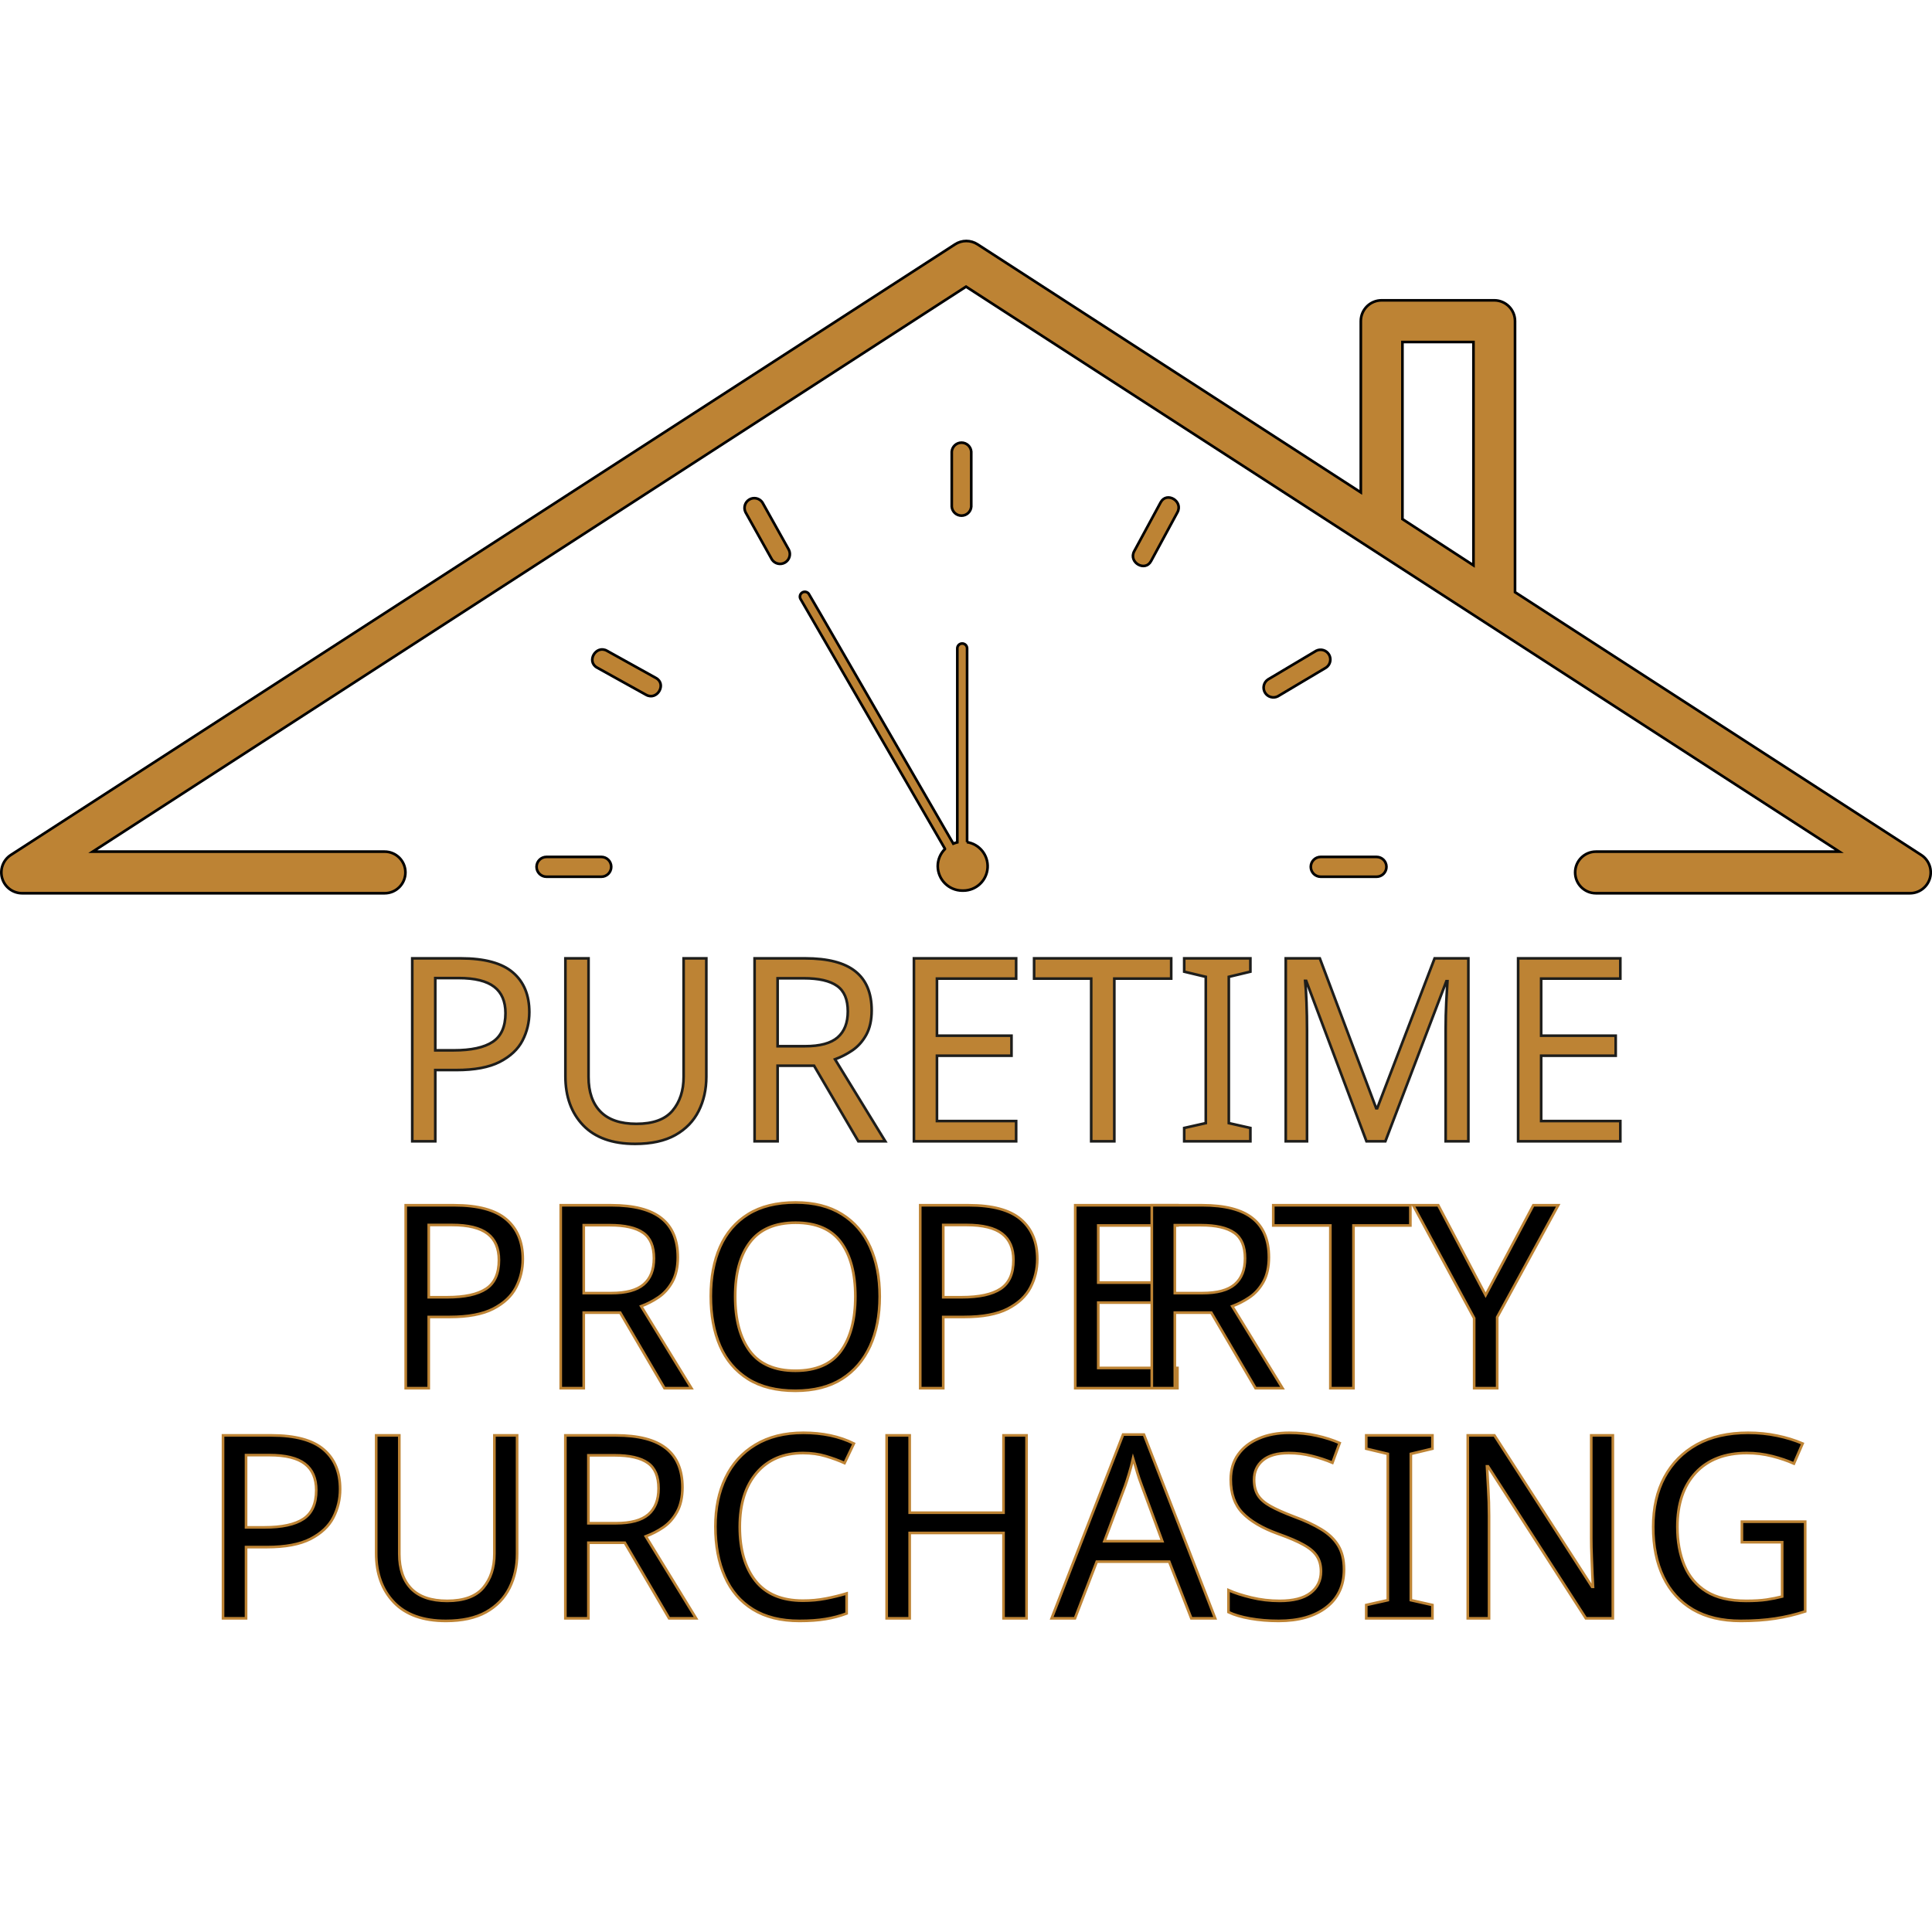
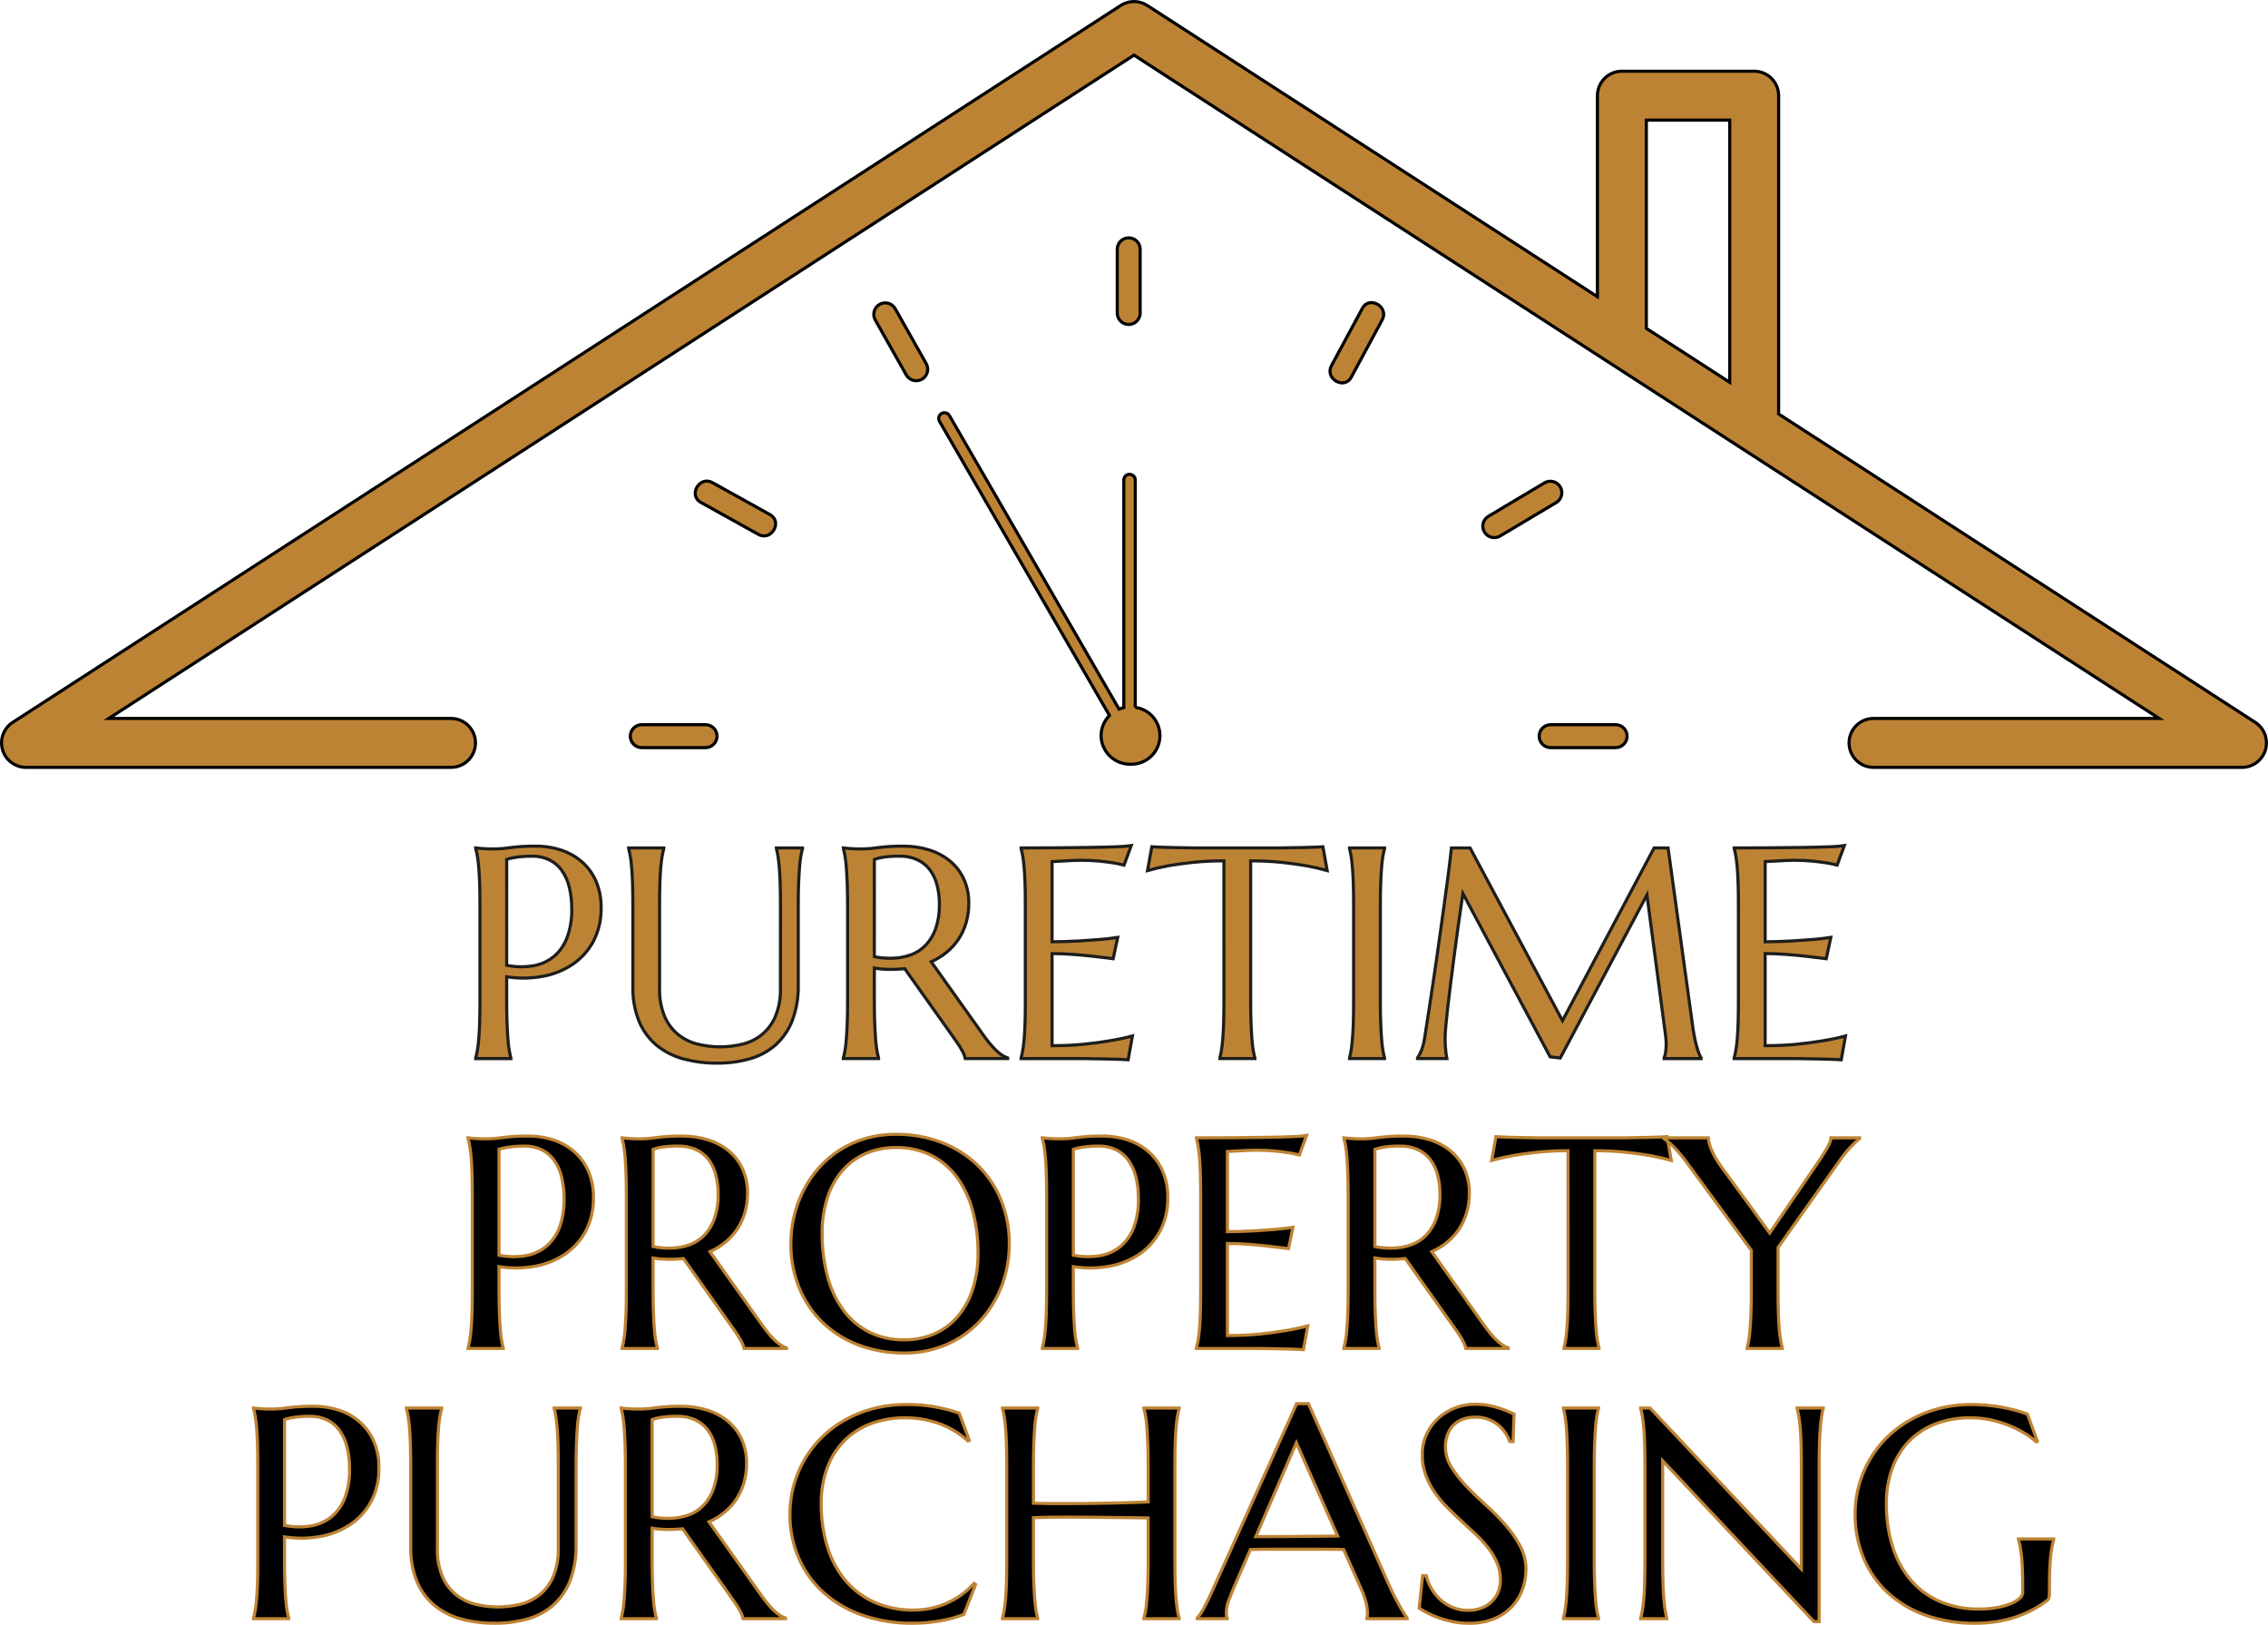
- <svg xmlns="http://www.w3.org/2000/svg" width="120" height="120" id="Layer_1" data-name="Layer 1" viewBox="28.79 68.23 292.41 219.86">
+ <svg xmlns="http://www.w3.org/2000/svg" id="Layer_1" data-name="Layer 1" viewBox="0 0 292.4 209.45">
  <defs>
-     <style>.cls-1,.cls-2{fill:#bd8334;}.cls-1{stroke:#000;}.cls-1,.cls-2,.cls-3{stroke-miterlimit:10;stroke-width:0.4px;}.cls-2,.cls-3{font-size:38.78px;font-family:Marcellus-Regular, Marcellus;}.cls-2{stroke:#1d1d1b;}.cls-3{stroke:#bd8334;}.cls-4{letter-spacing:-0.03em;}</style>
+     <style>.cls-1,.cls-2{fill:#bd8334;}.cls-1{stroke:#000;stroke-width:0.4px;}.cls-1,.cls-2,.cls-3{stroke-miterlimit:10;}.cls-2{stroke:#1d1d1b;}.cls-2,.cls-3{stroke-width:0.4px;}.cls-3{stroke:#bd8334;}</style>
  </defs>
-   <path class="cls-1" d="M319.56,161.35l-61.47-39.77c0-.08,0-.15,0-.23V80.56A3.15,3.15,0,0,0,255,77.41H237.9a3.15,3.15,0,0,0-3.15,3.15v25.92l-58-37.54a3.12,3.12,0,0,0-3.42,0L30.44,161.35a3.15,3.15,0,0,0,1.71,5.8H87a3.15,3.15,0,0,0,0-6.3H42.83L175,75.34l132.17,85.51H270.34a3.15,3.15,0,1,0,0,6.3h47.51a3.15,3.15,0,0,0,1.71-5.8ZM241.05,83.72H251.8v33.8l-10.75-7Z" />
-   <path class="cls-1" d="M119.8,161.65h-8.3a1.48,1.48,0,0,0,0,3h8.3A1.48,1.48,0,0,0,119.8,161.65Z" />
-   <path class="cls-1" d="M128.07,134.57l-7.42-4.12c-1.67-.93-3.16,1.62-1.49,2.55l7.42,4.12C128.25,138.05,129.74,135.49,128.07,134.57Z" />
-   <path class="cls-1" d="M144.18,108a1.48,1.48,0,0,0-2.55,1.49l4,7.16a1.48,1.48,0,0,0,2.55-1.49Z" />
-   <path class="cls-1" d="M175.79,108.64v-8.33a1.48,1.48,0,0,0-2.95,0v8.33A1.48,1.48,0,0,0,175.79,108.64Z" />
-   <path class="cls-1" d="M204.45,108l-4,7.39c-.9,1.68,1.65,3.17,2.55,1.49l4-7.39C207.9,107.79,205.35,106.3,204.45,108Z" />
-   <path class="cls-1" d="M228,130.45l-7.31,4.35a1.48,1.48,0,0,0,1.49,2.55l7.31-4.35A1.48,1.48,0,0,0,228,130.45Z" />
-   <path class="cls-1" d="M237.13,161.65h-8.45a1.48,1.48,0,0,0,0,3h8.45A1.48,1.48,0,0,0,237.13,161.65Z" />
-   <path class="cls-1" d="M175.16,159.41V130.09a.74.74,0,0,0-1.48,0v29.35a4.35,4.35,0,0,0-.61.2l-20.13-34.82-1.75-3a.74.74,0,0,0-1.27.74L171.8,160.4l0,.06a3.66,3.66,0,0,0-1.08,2.59,3.73,3.73,0,0,0,3.69,3.7h.21a3.69,3.69,0,0,0,.5-7.34Z" />
-   <text class="cls-2" transform="translate(87.42 204.69)">PURETIME</text>
-   <text class="cls-3" transform="translate(86.43 242.06)">PROPE<tspan class="cls-4" x="112.92" y="0">R</tspan>
-     <tspan x="134.68" y="0">TY</tspan>
-   </text>
-   <text class="cls-3" transform="translate(58.78 276.89)">PURCHASING</text>
+   <path class="cls-1" d="M319.558,161.35l-61.472-39.769c.006-.077.023-.151.023-.23V80.563a3.152,3.152,0,0,0-3.152-3.152H237.9a3.153,3.153,0,0,0-3.153,3.152v25.92L176.712,68.938a3.147,3.147,0,0,0-3.424,0L30.441,161.35a3.153,3.153,0,0,0,1.713,5.8H86.949a3.152,3.152,0,1,0,0-6.305H42.829L175,75.338l132.17,85.508H270.34a3.152,3.152,0,0,0,0,6.305h47.508a3.153,3.153,0,0,0,1.711-5.8ZM241.052,83.716h10.752v33.802l-10.752-6.956Z" transform="translate(-28.8 -68.2316)" />
+   <path class="cls-1" d="M119.802,161.652h-8.301a1.478,1.478,0,0,0,0,2.955h8.301A1.478,1.478,0,0,0,119.802,161.652Z" transform="translate(-28.8 -68.2316)" />
+   <path class="cls-1" d="M128.07,134.568l-7.419-4.122c-1.667-.926-3.157,1.626-1.491,2.551l7.419,4.122C128.245,138.045,129.735,135.493,128.07,134.568Z" transform="translate(-28.8 -68.2316)" />
+   <path class="cls-1" d="M144.184,107.973a1.478,1.478,0,0,0-2.551,1.491l4.039,7.153a1.478,1.478,0,0,0,2.551-1.491Z" transform="translate(-28.8 -68.2316)" />
+   <path class="cls-1" d="M175.794,108.636v-8.321a1.478,1.478,0,0,0-2.954,0v8.321A1.478,1.478,0,0,0,175.794,108.636Z" transform="translate(-28.8 -68.2316)" />
+   <path class="cls-1" d="M204.447,107.973l-3.987,7.389c-.905,1.676,1.646,3.168,2.551,1.491l3.987-7.389C207.903,107.788,205.352,106.296,204.447,107.973Z" transform="translate(-28.8 -68.2316)" />
+   <path class="cls-1" d="M227.978,130.445l-7.313,4.358a1.478,1.478,0,0,0,1.491,2.551l7.312-4.358A1.478,1.478,0,0,0,227.978,130.445Z" transform="translate(-28.8 -68.2316)" />
+   <path class="cls-1" d="M237.13,161.652h-8.45a1.478,1.478,0,0,0,0,2.955h8.45A1.478,1.478,0,0,0,237.13,161.652Z" transform="translate(-28.8 -68.2316)" />
+   <path class="cls-1" d="M175.162,159.412V130.086a.739.739,0,0,0-1.477,0v29.359a3.627,3.627,0,0,0-.617.195l-20.125-34.823-1.751-3.029a.739.739,0,0,0-1.276.745l21.882,37.863.039.068a3.681,3.681,0,0,0-1.082,2.589,3.728,3.728,0,0,0,3.693,3.693h.207a3.684,3.684,0,0,0,.505-7.334Z" transform="translate(-28.8 -68.2316)" />
+   <path class="cls-2" d="M90.128,177.537q.379.038.795.076.36.038.805.047t.918.01a14.878,14.878,0,0,0,1.998-.18,23.401,23.401,0,0,1,3.21-.181,10.284,10.284,0,0,1,3.361.53,7.694,7.694,0,0,1,2.68,1.553,7.096,7.096,0,0,1,1.77,2.49,8.353,8.353,0,0,1,.634,3.343,8.955,8.955,0,0,1-1.003,4.356,8.357,8.357,0,0,1-2.689,2.973,10.175,10.175,0,0,1-3.882,1.544,13.848,13.848,0,0,1-4.602.047v3.144q0,1.61.047,2.812t.114,2.073q.066.872.17,1.458a9.839,9.839,0,0,0,.218.984v.076h-4.545v-.076q.114-.397.218-.984.104-.586.18-1.458.075-.87.114-2.073t.038-2.812V184.96q0-1.609-.038-2.812t-.114-2.083q-.075-.88-.18-1.468t-.218-.984Zm3.996,15.131a9.543,9.543,0,0,0,3.399.065,5.709,5.709,0,0,0,2.651-1.174,5.869,5.869,0,0,0,1.723-2.434,10.094,10.094,0,0,0,.616-3.749,11.264,11.264,0,0,0-.322-2.793,6.287,6.287,0,0,0-.956-2.14,4.337,4.337,0,0,0-1.6-1.364,4.989,4.989,0,0,0-2.253-.482,13.302,13.302,0,0,0-1.42.066c-.404.044-.745.092-1.022.142a5.749,5.749,0,0,0-.815.209Z" transform="translate(-28.8 -68.2316)" />
+   <path class="cls-2" d="M129.422,184.96q0-1.609-.038-2.812t-.114-2.083q-.075-.88-.17-1.468a8.659,8.659,0,0,0-.208-.984v-.076h3.371v.076a10.011,10.011,0,0,0-.218.984q-.104.587-.17,1.468t-.114,2.083q-.048,1.203-.047,2.812v10.226a12.284,12.284,0,0,1-.776,4.62,8.23,8.23,0,0,1-2.159,3.134,8.482,8.482,0,0,1-3.314,1.78,15.165,15.165,0,0,1-4.223.559,16.453,16.453,0,0,1-4.271-.53,9.21,9.21,0,0,1-3.446-1.714,8.026,8.026,0,0,1-2.301-3.067,11.327,11.327,0,0,1-.834-4.592V184.96q0-1.609-.038-2.812t-.114-2.083q-.076-.88-.18-1.468t-.218-.984v-.076h4.544v.076a10.014,10.014,0,0,0-.218.984q-.104.587-.18,1.468t-.114,2.083q-.038,1.203-.038,2.812v10.624a8.953,8.953,0,0,0,.672,3.721,6.139,6.139,0,0,0,1.771,2.329,6.468,6.468,0,0,0,2.5,1.203,12.165,12.165,0,0,0,5.719,0,6.393,6.393,0,0,0,2.49-1.203,6.183,6.183,0,0,0,1.761-2.329,8.96,8.96,0,0,0,.672-3.721Z" transform="translate(-28.8 -68.2316)" />
+   <path class="cls-2" d="M141.523,197.288q0,1.61.047,2.812t.114,2.073q.066.872.17,1.458a9.867,9.867,0,0,0,.218.984v.076h-4.545v-.076q.113-.397.218-.984.104-.586.17-1.458.066-.87.114-2.064.047-1.192.047-2.821V184.96q0-1.609-.047-2.812t-.114-2.074q-.067-.87-.17-1.467a9.983,9.983,0,0,0-.218-.994v-.076l.795.076q.36.038.805.047t.918.01a14.881,14.881,0,0,0,1.998-.18,23.398,23.398,0,0,1,3.21-.181,11.011,11.011,0,0,1,3.361.492,7.897,7.897,0,0,1,2.68,1.439,6.566,6.566,0,0,1,1.771,2.32,7.343,7.343,0,0,1,.634,3.114,8.746,8.746,0,0,1-.35,2.528,7.815,7.815,0,0,1-.985,2.111,7.67,7.67,0,0,1-1.524,1.676,8.804,8.804,0,0,1-1.988,1.222l6.646,9.336q.492.7.918,1.212a10.474,10.474,0,0,0,.815.881,5.381,5.381,0,0,0,.748.606,3.326,3.326,0,0,0,.738.369v.076h-5.473a3.357,3.357,0,0,0-.369-.956,10.461,10.461,0,0,0-.729-1.184l-6.704-9.449q-.436.038-.871.065-.436.029-.89.029-.53,0-1.07-.038a10.833,10.833,0,0,1-1.089-.133Zm0-5.738a7.983,7.983,0,0,0,1.042.161q.53.048,1.022.048a7.578,7.578,0,0,0,2.594-.426,5.102,5.102,0,0,0,1.998-1.298,5.977,5.977,0,0,0,1.278-2.168,9.197,9.197,0,0,0,.455-3.039,9.584,9.584,0,0,0-.322-2.576,5.533,5.533,0,0,0-.956-1.96,4.297,4.297,0,0,0-1.6-1.249,5.335,5.335,0,0,0-2.253-.445,12.883,12.883,0,0,0-2.083.133,6.558,6.558,0,0,0-1.174.284Z" transform="translate(-28.8 -68.2316)" />
+   <path class="cls-2" d="M165.146,177.519q2.339-.019,4.29-.048t3.333-.085a15.262,15.262,0,0,0,1.875-.151l-.928,2.518a13.626,13.626,0,0,0-1.458-.303q-.72-.114-1.751-.218t-2.377-.104q-.455,0-1.089.028t-1.222.067q-.682.038-1.382.075v10.34q1.95-.019,3.522-.113t2.67-.189q1.288-.114,2.272-.266l-.587,2.746q-1.307-.17-2.67-.322-1.174-.132-2.556-.236t-2.651-.104v11.874q2.234,0,4.109-.19t3.276-.435q1.628-.265,2.973-.625l-.549,3.067q-.227-.019-.682-.038t-1.013-.037q-.559-.019-1.174-.029t-1.165-.019q-.55-.01-.976-.019c-.284-.007-.489-.01-.615-.01H160.44v-.076q.114-.397.218-.984.104-.586.18-1.458.075-.87.114-2.073t.038-2.812V184.96q0-1.609-.038-2.812t-.114-2.083q-.075-.88-.18-1.468t-.218-.984v-.076Q162.808,177.537,165.146,177.519Z" transform="translate(-28.8 -68.2316)" />
+   <path class="cls-2" d="M186.592,179.203a36.914,36.914,0,0,0-4.033.199q-1.799.199-3.106.426-1.515.284-2.708.625l.549-3.067q.227.019.682.038c.304.013.641.025,1.014.037s.764.022,1.174.029.799.013,1.165.019.69.013.975.018.489.01.616.01h10.812c.126,0,.331-.003.615-.01s.609-.012.976-.018.754-.013,1.164-.019.802-.017,1.175-.029.71-.024,1.013-.037.53-.025.682-.038l.549,3.067q-1.211-.34-2.727-.625-1.307-.227-3.105-.426a36.917,36.917,0,0,0-4.033-.199v18.085q0,1.61.047,2.812t.113,2.073q.067.872.171,1.458a9.867,9.867,0,0,0,.218.984v.076h-4.526v-.076a8.637,8.637,0,0,0,.209-.984q.094-.586.17-1.458.076-.87.114-2.073t.037-2.812Z" transform="translate(-28.8 -68.2316)" />
+   <path class="cls-2" d="M202.782,204.616a8.637,8.637,0,0,0,.209-.984q.094-.586.17-1.458.076-.87.114-2.073t.037-2.812V184.96q0-1.609-.037-2.812t-.114-2.083q-.076-.88-.17-1.468a8.637,8.637,0,0,0-.209-.984v-.076h4.526v.076a9.867,9.867,0,0,0-.218.984q-.104.587-.171,1.468t-.113,2.083q-.047,1.203-.047,2.812v12.328q0,1.61.047,2.812t.113,2.073q.067.872.171,1.458a9.867,9.867,0,0,0,.218.984v.076h-4.526Z" transform="translate(-28.8 -68.2316)" />
+   <path class="cls-2" d="M211.55,204.616a5.804,5.804,0,0,0,.474-.899,6.322,6.322,0,0,0,.417-1.505q.208-1.326.464-2.982t.53-3.476q.274-1.818.549-3.721t.53-3.749q.255-1.847.492-3.561t.426-3.134q.189-1.421.312-2.472t.181-1.581h2.404L230.24,199.807l11.816-22.27h1.8l3.106,22.497q.132,1.06.284,1.817c.101.506.201.938.303,1.298a8.575,8.575,0,0,0,.293.89,4.5,4.5,0,0,0,.275.577v.076h-4.772v-.076a3.093,3.093,0,0,0,.18-.682,6.521,6.521,0,0,0,.085-1.136c0-.164-.006-.331-.019-.502s-.031-.356-.057-.559l-2.405-18.142-11.173,21.02-1.307-.151-11.248-21.058q-.664,4.488-1.155,8.295-.208,1.629-.416,3.247-.21,1.62-.37,3.02-.161,1.402-.255,2.472-.095,1.069-.095,1.581c0,.429.012.808.037,1.136s.051.606.076.834q.057.397.113.7H211.55Z" transform="translate(-28.8 -68.2316)" />
+   <path class="cls-2" d="M257.084,177.519q2.338-.019,4.289-.048t3.333-.085a15.24,15.24,0,0,0,1.874-.151l-.928,2.518a13.6,13.6,0,0,0-1.458-.303q-.719-.114-1.752-.218t-2.376-.104q-.454,0-1.089.028t-1.222.067q-.681.038-1.383.075v10.34q1.951-.019,3.522-.113t2.67-.189q1.288-.114,2.272-.266l-.587,2.746q-1.307-.17-2.67-.322-1.175-.132-2.557-.236t-2.651-.104v11.874a41.131,41.131,0,0,0,4.109-.19q1.875-.189,3.276-.435,1.629-.265,2.973-.625l-.549,3.067q-.227-.019-.682-.038t-1.013-.037q-.56-.019-1.175-.029t-1.164-.019q-.549-.01-.976-.019-.426-.01-.615-.01h-8.181v-.076a9.839,9.839,0,0,0,.218-.984q.104-.586.18-1.458.076-.87.114-2.073t.037-2.812V184.96q0-1.609-.037-2.812-.039-1.203-.114-2.083t-.18-1.468a9.839,9.839,0,0,0-.218-.984v-.076Q254.745,177.537,257.084,177.519Z" transform="translate(-28.8 -68.2316)" />
+   <path class="cls-3" d="M89.14,214.906q.379.038.795.076.36.038.805.047t.918.01a14.898,14.898,0,0,0,1.998-.18,23.396,23.396,0,0,1,3.21-.181,10.285,10.285,0,0,1,3.361.53,7.693,7.693,0,0,1,2.68,1.553,7.095,7.095,0,0,1,1.77,2.49,8.352,8.352,0,0,1,.634,3.343,8.954,8.954,0,0,1-1.003,4.356,8.358,8.358,0,0,1-2.689,2.973,10.175,10.175,0,0,1-3.882,1.544,13.847,13.847,0,0,1-4.601.047v3.143q0,1.61.047,2.812t.114,2.073q.066.872.17,1.458a9.846,9.846,0,0,0,.218.984v.076H89.14v-.076q.114-.397.218-.984t.18-1.458q.075-.87.114-2.073t.038-2.812V222.329q0-1.609-.038-2.812t-.114-2.083q-.075-.88-.18-1.468t-.218-.984Zm3.996,15.131a9.541,9.541,0,0,0,3.399.065,5.709,5.709,0,0,0,2.651-1.174,5.868,5.868,0,0,0,1.723-2.434,10.093,10.093,0,0,0,.616-3.749,11.265,11.265,0,0,0-.322-2.793,6.288,6.288,0,0,0-.956-2.14,4.336,4.336,0,0,0-1.6-1.364,4.989,4.989,0,0,0-2.253-.482,13.325,13.325,0,0,0-1.42.066c-.404.044-.745.092-1.022.142a5.742,5.742,0,0,0-.814.209Z" transform="translate(-28.8 -68.2316)" />
+   <path class="cls-3" d="M113,234.657q0,1.61.047,2.812t.114,2.073q.066.872.17,1.458a9.874,9.874,0,0,0,.218.984v.076h-4.545v-.076q.114-.397.218-.984t.17-1.458q.066-.87.114-2.064.047-1.192.047-2.821V222.329q0-1.609-.047-2.812t-.114-2.074q-.067-.87-.17-1.467a9.982,9.982,0,0,0-.218-.994v-.076l.795.076q.36.038.805.047t.918.01a14.896,14.896,0,0,0,1.998-.18,23.399,23.399,0,0,1,3.21-.181,11.013,11.013,0,0,1,3.361.492,7.896,7.896,0,0,1,2.68,1.44,6.565,6.565,0,0,1,1.77,2.32,7.343,7.343,0,0,1,.634,3.114,8.746,8.746,0,0,1-.35,2.528,7.814,7.814,0,0,1-.985,2.111,7.67,7.67,0,0,1-1.524,1.676,8.803,8.803,0,0,1-1.988,1.222l6.646,9.336q.492.7.918,1.212a10.471,10.471,0,0,0,.814.881,5.368,5.368,0,0,0,.748.606,3.324,3.324,0,0,0,.738.369v.076h-5.473a3.358,3.358,0,0,0-.369-.956,10.438,10.438,0,0,0-.729-1.184l-6.704-9.449q-.436.038-.871.065-.436.029-.89.029-.53,0-1.07-.038A10.831,10.831,0,0,1,113,230.397Zm0-5.738a8.003,8.003,0,0,0,1.042.161q.53.048,1.022.048a7.575,7.575,0,0,0,2.594-.426,5.099,5.099,0,0,0,1.998-1.298,5.976,5.976,0,0,0,1.278-2.168,9.199,9.199,0,0,0,.455-3.039,9.584,9.584,0,0,0-.322-2.576,5.532,5.532,0,0,0-.956-1.96,4.298,4.298,0,0,0-1.6-1.249,5.335,5.335,0,0,0-2.253-.445,12.883,12.883,0,0,0-2.083.133,6.548,6.548,0,0,0-1.174.284Z" transform="translate(-28.8 -68.2316)" />
+   <path class="cls-3" d="M144.303,214.452a16.133,16.133,0,0,1,5.842,1.031,13.793,13.793,0,0,1,4.63,2.897,13.188,13.188,0,0,1,3.049,4.479,14.769,14.769,0,0,1,1.099,5.776,15.168,15.168,0,0,1-.417,3.541,14.423,14.423,0,0,1-1.221,3.295,13.93,13.93,0,0,1-1.979,2.869,12.7,12.7,0,0,1-2.68,2.272,13.104,13.104,0,0,1-3.323,1.495,13.694,13.694,0,0,1-3.92.54,16.401,16.401,0,0,1-5.842-1.013,13.611,13.611,0,0,1-4.63-2.869,13.09,13.09,0,0,1-3.049-4.46,14.737,14.737,0,0,1-1.099-5.785,15.174,15.174,0,0,1,.416-3.541,14.792,14.792,0,0,1,1.222-3.313,13.869,13.869,0,0,1,1.969-2.888,12.678,12.678,0,0,1,2.67-2.282,12.926,12.926,0,0,1,3.333-1.506A13.83,13.83,0,0,1,144.303,214.452Zm1.079,26.492a9.542,9.542,0,0,0,3.844-.758,8.394,8.394,0,0,0,3.001-2.196,10.245,10.245,0,0,0,1.96-3.513,14.674,14.674,0,0,0,.701-4.706,20.683,20.683,0,0,0-.672-5.406,13.084,13.084,0,0,0-1.998-4.317,9.398,9.398,0,0,0-3.305-2.859,9.83,9.83,0,0,0-4.611-1.032,9.637,9.637,0,0,0-3.844.748,8.393,8.393,0,0,0-3.002,2.168,10.04,10.04,0,0,0-1.96,3.484,14.57,14.57,0,0,0-.701,4.696,21.108,21.108,0,0,0,.663,5.406,13.041,13.041,0,0,0,1.988,4.347,9.536,9.536,0,0,0,3.314,2.888A9.751,9.751,0,0,0,145.382,240.944Z" transform="translate(-28.8 -68.2316)" />
+   <path class="cls-3" d="M163.183,214.906q.379.038.795.076.36.038.805.047t.918.01a14.895,14.895,0,0,0,1.998-.18,23.399,23.399,0,0,1,3.21-.181,10.284,10.284,0,0,1,3.361.53,7.696,7.696,0,0,1,2.68,1.553,7.109,7.109,0,0,1,1.77,2.49,8.352,8.352,0,0,1,.634,3.343,8.955,8.955,0,0,1-1.003,4.356,8.365,8.365,0,0,1-2.689,2.973,10.176,10.176,0,0,1-3.882,1.544,13.848,13.848,0,0,1-4.602.047v3.143q0,1.61.047,2.812t.114,2.073q.066.872.17,1.458a9.877,9.877,0,0,0,.218.984v.076h-4.545v-.076q.114-.397.218-.984t.18-1.458q.075-.87.114-2.073t.038-2.812V222.329q0-1.609-.038-2.812t-.114-2.083q-.075-.88-.18-1.468t-.218-.984Zm3.996,15.131a9.541,9.541,0,0,0,3.399.065,5.709,5.709,0,0,0,2.651-1.174,5.868,5.868,0,0,0,1.723-2.434,10.083,10.083,0,0,0,.616-3.749,11.265,11.265,0,0,0-.322-2.793,6.288,6.288,0,0,0-.956-2.14,4.338,4.338,0,0,0-1.6-1.364,4.989,4.989,0,0,0-2.253-.482,13.326,13.326,0,0,0-1.42.066c-.404.044-.745.092-1.022.142a5.748,5.748,0,0,0-.815.209Z" transform="translate(-28.8 -68.2316)" />
+   <path class="cls-3" d="M187.753,214.888q2.339-.019,4.29-.048t3.332-.085a15.257,15.257,0,0,0,1.875-.151l-.928,2.519a13.631,13.631,0,0,0-1.458-.303q-.721-.114-1.752-.218-1.033-.104-2.376-.104-.456,0-1.089.028-.636.028-1.222.066-.683.038-1.383.075v10.34q1.951-.019,3.522-.113t2.67-.19q1.288-.114,2.272-.266l-.587,2.746q-1.307-.17-2.67-.322-1.175-.132-2.557-.236t-2.651-.104v11.874q2.234,0,4.109-.189t3.276-.436q1.627-.265,2.973-.625l-.549,3.067c-.151-.013-.379-.025-.682-.038s-.641-.025-1.014-.037-.764-.022-1.174-.029-.799-.013-1.164-.019c-.367-.007-.691-.013-.976-.018s-.489-.01-.615-.01h-8.181v-.076q.113-.397.218-.984t.18-1.458q.075-.87.113-2.073t.038-2.812V222.329q0-1.609-.038-2.812t-.113-2.083q-.076-.88-.18-1.468-.105-.587-.218-.984v-.076Q185.415,214.906,187.753,214.888Z" transform="translate(-28.8 -68.2316)" />
+   <path class="cls-3" d="M206.056,234.657q0,1.61.048,2.812t.113,2.073q.066.872.171,1.458a9.599,9.599,0,0,0,.218.984v.076h-4.545v-.076q.113-.397.218-.984t.17-1.458q.066-.87.114-2.064.047-1.192.047-2.821V222.329q0-1.609-.047-2.812t-.114-2.074q-.066-.87-.17-1.467t-.218-.994v-.076l.795.076c.24.025.508.041.805.047s.603.01.919.01a14.885,14.885,0,0,0,1.997-.18,23.401,23.401,0,0,1,3.21-.181,11.014,11.014,0,0,1,3.361.492,7.89,7.89,0,0,1,2.68,1.44,6.554,6.554,0,0,1,1.771,2.32,7.343,7.343,0,0,1,.635,3.114,8.746,8.746,0,0,1-.351,2.528,7.801,7.801,0,0,1-.984,2.111,7.698,7.698,0,0,1-1.524,1.676,8.812,8.812,0,0,1-1.988,1.222l6.646,9.336q.492.7.918,1.212a10.488,10.488,0,0,0,.815.881,5.373,5.373,0,0,0,.748.606,3.346,3.346,0,0,0,.738.369v.076h-5.473a3.327,3.327,0,0,0-.369-.956,10.375,10.375,0,0,0-.729-1.184l-6.704-9.449c-.29.025-.581.047-.871.065s-.587.029-.89.029q-.53,0-1.07-.038a10.85,10.85,0,0,1-1.089-.133Zm0-5.738a8.008,8.008,0,0,0,1.042.161q.53.048,1.022.048a7.572,7.572,0,0,0,2.594-.426,5.092,5.092,0,0,0,1.998-1.298,5.962,5.962,0,0,0,1.278-2.168,9.196,9.196,0,0,0,.455-3.039,9.58,9.58,0,0,0-.322-2.576,5.534,5.534,0,0,0-.956-1.96,4.304,4.304,0,0,0-1.601-1.249,5.333,5.333,0,0,0-2.253-.445,12.89,12.89,0,0,0-2.084.133,6.559,6.559,0,0,0-1.174.284Z" transform="translate(-28.8 -68.2316)" />
+   <path class="cls-3" d="M230.958,216.572a36.922,36.922,0,0,0-4.034.199q-1.799.199-3.105.426-1.515.284-2.708.625l.55-3.067c.151.013.378.025.682.038s.641.025,1.013.037.764.022,1.174.029.799.013,1.165.018.691.013.976.019.488.01.615.01h10.812c.126,0,.332-.003.615-.01s.609-.012.976-.019.754-.013,1.165-.018.801-.017,1.174-.029.71-.024,1.013-.037.53-.025.682-.038l.55,3.067q-1.213-.34-2.728-.625-1.307-.227-3.106-.426a36.914,36.914,0,0,0-4.033-.199v18.085q0,1.61.047,2.812t.114,2.073q.066.872.17,1.458t.218.984v.076h-4.525v-.076a8.865,8.865,0,0,0,.208-.984q.095-.586.171-1.458.075-.87.113-2.073t.038-2.812Z" transform="translate(-28.8 -68.2316)" />
+   <path class="cls-3" d="M258.037,229.033v5.624q0,1.61.038,2.812t.113,2.073q.076.872.181,1.458a9.599,9.599,0,0,0,.218.984v.076H254.042v-.076q.113-.397.218-.984t.17-1.458q.066-.87.113-2.073t.048-2.812v-5.245l-8.465-11.514q-.435-.587-.861-1.079t-.805-.862c-.253-.246-.48-.451-.682-.615s-.36-.284-.474-.359v-.076h5.737a4.801,4.801,0,0,0,.369,1.43,10.456,10.456,0,0,0,1.336,2.339l6.211,8.503,6.078-8.882q.322-.473.645-.966.321-.492.587-.946a7.564,7.564,0,0,0,.426-.834,1.702,1.702,0,0,0,.161-.644h3.693v.076q-.418.359-1.118,1.069a14.393,14.393,0,0,0-1.515,1.885Z" transform="translate(-28.8 -68.2316)" />
+   <path class="cls-3" d="M61.483,249.739q.379.038.795.076.36.038.805.047t.918.01a14.896,14.896,0,0,0,1.998-.18,23.399,23.399,0,0,1,3.21-.181,10.284,10.284,0,0,1,3.361.53,7.694,7.694,0,0,1,2.68,1.553,7.097,7.097,0,0,1,1.77,2.49,8.354,8.354,0,0,1,.634,3.343,8.955,8.955,0,0,1-1.003,4.356,8.36,8.36,0,0,1-2.689,2.973A10.176,10.176,0,0,1,70.081,266.3a13.848,13.848,0,0,1-4.602.047V269.49q0,1.61.047,2.812t.114,2.073q.066.872.17,1.458a9.874,9.874,0,0,0,.218.984v.076H61.483v-.076q.114-.397.218-.984t.18-1.458q.075-.87.114-2.073t.038-2.812V257.162q0-1.608-.038-2.812t-.114-2.083q-.075-.88-.18-1.468t-.218-.984ZM65.479,264.87a9.541,9.541,0,0,0,3.399.065,5.71,5.71,0,0,0,2.651-1.174,5.867,5.867,0,0,0,1.723-2.434,10.091,10.091,0,0,0,.616-3.749,11.27,11.27,0,0,0-.322-2.793,6.286,6.286,0,0,0-.956-2.14,4.336,4.336,0,0,0-1.6-1.364,4.989,4.989,0,0,0-2.253-.482,13.326,13.326,0,0,0-1.42.066q-.606.066-1.022.142a5.744,5.744,0,0,0-.815.209Z" transform="translate(-28.8 -68.2316)" />
+   <path class="cls-3" d="M100.777,257.162q0-1.608-.038-2.812t-.114-2.083q-.075-.88-.17-1.468a8.664,8.664,0,0,0-.208-.984v-.076h3.371v.076a9.988,9.988,0,0,0-.218.984q-.104.587-.17,1.468t-.114,2.083q-.048,1.203-.047,2.812v10.227a12.284,12.284,0,0,1-.776,4.62,8.23,8.23,0,0,1-2.159,3.134,8.485,8.485,0,0,1-3.314,1.78,15.169,15.169,0,0,1-4.223.558,16.452,16.452,0,0,1-4.27-.53,9.207,9.207,0,0,1-3.446-1.714,8.025,8.025,0,0,1-2.301-3.067,11.325,11.325,0,0,1-.834-4.592v-10.416q0-1.608-.038-2.812t-.114-2.083q-.076-.88-.18-1.468t-.218-.984v-.076h4.544v.076a10.017,10.017,0,0,0-.218.984q-.104.587-.18,1.468t-.114,2.083q-.038,1.203-.038,2.812v10.624a8.952,8.952,0,0,0,.672,3.721,6.138,6.138,0,0,0,1.771,2.329,6.47,6.47,0,0,0,2.499,1.203,12.165,12.165,0,0,0,5.719,0,6.395,6.395,0,0,0,2.49-1.203,6.185,6.185,0,0,0,1.761-2.329,8.961,8.961,0,0,0,.672-3.721Z" transform="translate(-28.8 -68.2316)" />
+   <path class="cls-3" d="M112.878,269.49q0,1.61.047,2.812t.114,2.073q.066.872.17,1.458a9.877,9.877,0,0,0,.218.984v.076h-4.545v-.076q.114-.397.218-.984t.17-1.458q.066-.87.114-2.064.047-1.192.047-2.821V257.162q0-1.608-.047-2.812t-.114-2.074q-.067-.87-.17-1.467a9.954,9.954,0,0,0-.218-.994v-.076l.795.076q.36.038.805.047t.918.01a14.895,14.895,0,0,0,1.998-.18,23.399,23.399,0,0,1,3.21-.181,11.013,11.013,0,0,1,3.361.492,7.896,7.896,0,0,1,2.68,1.44,6.566,6.566,0,0,1,1.77,2.32,7.341,7.341,0,0,1,.634,3.114,8.746,8.746,0,0,1-.35,2.528,7.814,7.814,0,0,1-.985,2.111,7.67,7.67,0,0,1-1.524,1.676,8.799,8.799,0,0,1-1.988,1.222l6.646,9.336q.492.7.918,1.212a10.49,10.49,0,0,0,.814.881,5.38,5.38,0,0,0,.748.605,3.323,3.323,0,0,0,.738.369v.076H124.6a3.357,3.357,0,0,0-.369-.956,10.453,10.453,0,0,0-.729-1.184l-6.704-9.449q-.436.038-.871.065-.436.029-.89.029-.53,0-1.07-.038a10.831,10.831,0,0,1-1.089-.133Zm0-5.738a8.022,8.022,0,0,0,1.042.161q.53.048,1.022.048a7.577,7.577,0,0,0,2.594-.426,5.101,5.101,0,0,0,1.998-1.298,5.976,5.976,0,0,0,1.278-2.168,9.199,9.199,0,0,0,.455-3.039,9.58,9.58,0,0,0-.322-2.576,5.534,5.534,0,0,0-.956-1.96,4.3,4.3,0,0,0-1.6-1.249,5.335,5.335,0,0,0-2.253-.445,12.894,12.894,0,0,0-2.083.133,6.551,6.551,0,0,0-1.174.284Z" transform="translate(-28.8 -68.2316)" />
+   <path class="cls-3" d="M153.763,253.905l-.171.076a11.204,11.204,0,0,0-3.551-2.178,13.152,13.152,0,0,0-8.928-.066,9.562,9.562,0,0,0-3.418,2.168A9.802,9.802,0,0,0,135.47,257.39a12.99,12.99,0,0,0-.795,4.696,18.628,18.628,0,0,0,.757,5.406,12.526,12.526,0,0,0,2.253,4.347,10.48,10.48,0,0,0,3.74,2.888,12.234,12.234,0,0,0,5.236,1.051,10.463,10.463,0,0,0,2.159-.228,10.188,10.188,0,0,0,2.073-.672,10.626,10.626,0,0,0,1.875-1.079,9.665,9.665,0,0,0,1.6-1.449l.209.133-1.516,3.863a16.345,16.345,0,0,1-3.134.843,20.477,20.477,0,0,1-3.456.293,19.385,19.385,0,0,1-6.41-1.013,14.752,14.752,0,0,1-4.999-2.869,12.954,12.954,0,0,1-3.257-4.46,14.01,14.01,0,0,1-1.165-5.785,13.693,13.693,0,0,1,.464-3.541,14.038,14.038,0,0,1,1.354-3.313,13.581,13.581,0,0,1,2.197-2.888,14.065,14.065,0,0,1,2.982-2.282,15.287,15.287,0,0,1,3.693-1.506,16.855,16.855,0,0,1,4.365-.539,19.988,19.988,0,0,1,6.779,1.117Z" transform="translate(-28.8 -68.2316)" />
+   <path class="cls-3" d="M176.827,263.904q-.757-.019-1.893-.028t-2.472-.029q-1.334-.018-2.783-.028-1.449-.009-2.831-.019t-2.633.01q-1.25.019-2.178.057v5.624q0,1.61.048,2.812t.113,2.073q.066.872.171,1.458a9.874,9.874,0,0,0,.218.984v.076H158.042v-.076a9.874,9.874,0,0,0,.218-.984q.104-.586.18-1.458.076-.87.114-2.073.037-1.203.037-2.812V257.162q0-1.608-.037-2.812-.04-1.203-.114-2.083-.076-.88-.18-1.468a9.874,9.874,0,0,0-.218-.984v-.076h4.545v.076a9.874,9.874,0,0,0-.218.984q-.104.587-.171,1.468t-.113,2.083q-.047,1.203-.048,2.812v4.849q.986.038,2.235.047,1.25.01,2.613,0,1.362-.009,2.773-.028t2.728-.048q1.315-.028,2.462-.065t1.978-.076v-4.678q0-1.608-.047-2.812-.049-1.203-.114-2.083t-.17-1.468q-.105-.587-.218-.984v-.076h4.545v.076a9.602,9.602,0,0,0-.218.984q-.105.587-.181,1.468t-.113,2.083q-.038,1.203-.038,2.812V269.49q0,1.61.038,2.812t.113,2.073q.076.872.181,1.458a9.602,9.602,0,0,0,.218.984v.076h-4.545v-.076q.113-.397.218-.984t.17-1.458q.066-.87.114-2.073.047-1.203.047-2.812Z" transform="translate(-28.8 -68.2316)" />
+   <path class="cls-3" d="M205.024,276.894v-.076a1.095,1.095,0,0,0,.057-.283c.013-.127.019-.24.019-.341a5.971,5.971,0,0,0-.161-1.298,10.738,10.738,0,0,0-.615-1.77l-2.292-5.15q-1.06-.038-2.821-.038h-6.694q-1.392,0-2.509.038l-2.178,4.999q-.284.7-.607,1.534a4.639,4.639,0,0,0-.321,1.685,1.804,1.804,0,0,0,.037.406.733.733,0,0,0,.076.218v.076h-3.863v-.076a6.754,6.754,0,0,0,.853-1.277q.511-.918,1.117-2.302l10.851-24.068h1.515l10.283,23.141q.359.815.748,1.581t.729,1.373q.341.606.606,1.022a6.292,6.292,0,0,0,.359.53v.076Zm-12.271-10.586q1.097,0,2.253-.009t2.263-.019q1.109-.009,2.131-.019t1.855-.028l-5.321-12.025-5.227,12.101Z" transform="translate(-28.8 -68.2316)" />
+   <path class="cls-3" d="M223.866,254.057h-.417a5.367,5.367,0,0,0-.482-.984,4.575,4.575,0,0,0-.871-1.032,4.515,4.515,0,0,0-3.115-1.127,4.456,4.456,0,0,0-1.647.284,3.272,3.272,0,0,0-1.202.796,3.353,3.353,0,0,0-.73,1.212,4.657,4.657,0,0,0-.246,1.553,4.882,4.882,0,0,0,.767,2.603,15.067,15.067,0,0,0,1.922,2.452q1.156,1.213,2.5,2.424a31.51,31.51,0,0,1,2.5,2.519,14.484,14.484,0,0,1,1.922,2.736,6.407,6.407,0,0,1,.767,3.077,7.564,7.564,0,0,1-.426,2.472,6.365,6.365,0,0,1-1.316,2.225,6.6,6.6,0,0,1-2.291,1.601,8.248,8.248,0,0,1-3.333.615,10.326,10.326,0,0,1-2.055-.198,13.165,13.165,0,0,1-1.799-.493,11.716,11.716,0,0,1-1.477-.634,10.828,10.828,0,0,1-1.07-.625l.436-4.186h.474a6.005,6.005,0,0,0,.682,1.695,5.86,5.86,0,0,0,1.164,1.42,5.596,5.596,0,0,0,1.581.985,5.046,5.046,0,0,0,1.951.369,4.803,4.803,0,0,0,1.732-.294,3.912,3.912,0,0,0,1.316-.815,3.513,3.513,0,0,0,.843-1.24,4.129,4.129,0,0,0,.293-1.571,5.528,5.528,0,0,0-.435-2.206,8.677,8.677,0,0,0-1.146-1.923,16.076,16.076,0,0,0-1.609-1.761q-.899-.853-1.847-1.714t-1.846-1.77a14.104,14.104,0,0,1-1.61-1.941,9.967,9.967,0,0,1-1.145-2.215,7.498,7.498,0,0,1-.435-2.604,6.145,6.145,0,0,1,.578-2.698,6.464,6.464,0,0,1,1.533-2.055,6.829,6.829,0,0,1,2.169-1.307,7.062,7.062,0,0,1,2.499-.454,9.374,9.374,0,0,1,1.742.151,11.642,11.642,0,0,1,1.43.359q.634.21,1.108.417t.776.341Z" transform="translate(-28.8 -68.2316)" />
+   <path class="cls-3" d="M230.361,276.818a8.641,8.641,0,0,0,.209-.984q.094-.586.17-1.458.076-.87.114-2.073.037-1.203.037-2.812V257.162q0-1.608-.037-2.812t-.114-2.083q-.076-.88-.17-1.468a8.641,8.641,0,0,0-.209-.984v-.076h4.526v.076a9.874,9.874,0,0,0-.218.984q-.104.587-.171,1.468t-.113,2.083q-.047,1.203-.047,2.812V269.49q0,1.61.047,2.812t.113,2.073q.067.872.171,1.458a9.874,9.874,0,0,0,.218.984v.076h-4.526Z" transform="translate(-28.8 -68.2316)" />
+   <path class="cls-3" d="M241.534,249.739l19.505,20.755v-13.332q0-1.608-.038-2.812t-.113-2.083q-.076-.88-.181-1.468a9.877,9.877,0,0,0-.218-.984v-.076H263.86v.076a8.662,8.662,0,0,0-.208.984q-.095.587-.171,1.468t-.113,2.083q-.038,1.203-.038,2.812v20.111h-.663l-19.505-20.736V269.49q0,1.61.038,2.812t.114,2.073q.075.872.17,1.458a8.888,8.888,0,0,0,.208.984v.076h-3.37v-.076q.113-.397.218-.984t.18-1.458q.076-.87.113-2.073t.038-2.812V257.162q0-1.608-.038-2.812t-.113-2.083q-.076-.88-.18-1.468t-.218-.984v-.076Z" transform="translate(-28.8 -68.2316)" />
+   <path class="cls-3" d="M293.023,273.713a2.156,2.156,0,0,1-.048.435.672.672,0,0,1-.218.379,14.6,14.6,0,0,1-1.846,1.184,14.281,14.281,0,0,1-2.149.938,15.217,15.217,0,0,1-2.49.615,17.811,17.811,0,0,1-2.869.218,18.62,18.62,0,0,1-6.287-1.013A14.242,14.242,0,0,1,272.24,273.6a12.766,12.766,0,0,1-3.153-4.46,14.518,14.518,0,0,1-1.117-5.785,13.693,13.693,0,0,1,.464-3.541,14.019,14.019,0,0,1,1.355-3.313,13.562,13.562,0,0,1,2.196-2.888,14.065,14.065,0,0,1,2.982-2.282,15.3,15.3,0,0,1,3.692-1.506,16.862,16.862,0,0,1,4.365-.539q.91,0,1.855.085.948.085,1.875.246t1.79.388q.861.229,1.638.512l1.288,3.503-.152.076a10.488,10.488,0,0,0-1.704-1.23,13.574,13.574,0,0,0-2.063-.985,14.333,14.333,0,0,0-2.301-.653,12.629,12.629,0,0,0-2.434-.236,12.331,12.331,0,0,0-4.375.748,9.571,9.571,0,0,0-3.418,2.168,9.808,9.808,0,0,0-2.225,3.484,12.989,12.989,0,0,0-.796,4.696,18.339,18.339,0,0,0,.758,5.378,12.342,12.342,0,0,0,2.254,4.299,10.372,10.372,0,0,0,3.739,2.85,12.413,12.413,0,0,0,5.236,1.032,12.155,12.155,0,0,0,2.367-.208,8.789,8.789,0,0,0,1.761-.52,3.533,3.533,0,0,0,1.089-.682,1.026,1.026,0,0,0,.369-.673v-.738q0-1.325-.037-2.291t-.114-1.677c-.05-.473-.107-.88-.17-1.221a8.939,8.939,0,0,0-.228-.947v-.075h4.545v.075q-.114.398-.218.938t-.18,1.278q-.076.738-.114,1.732t-.037,2.301Z" transform="translate(-28.8 -68.2316)" />
</svg>
